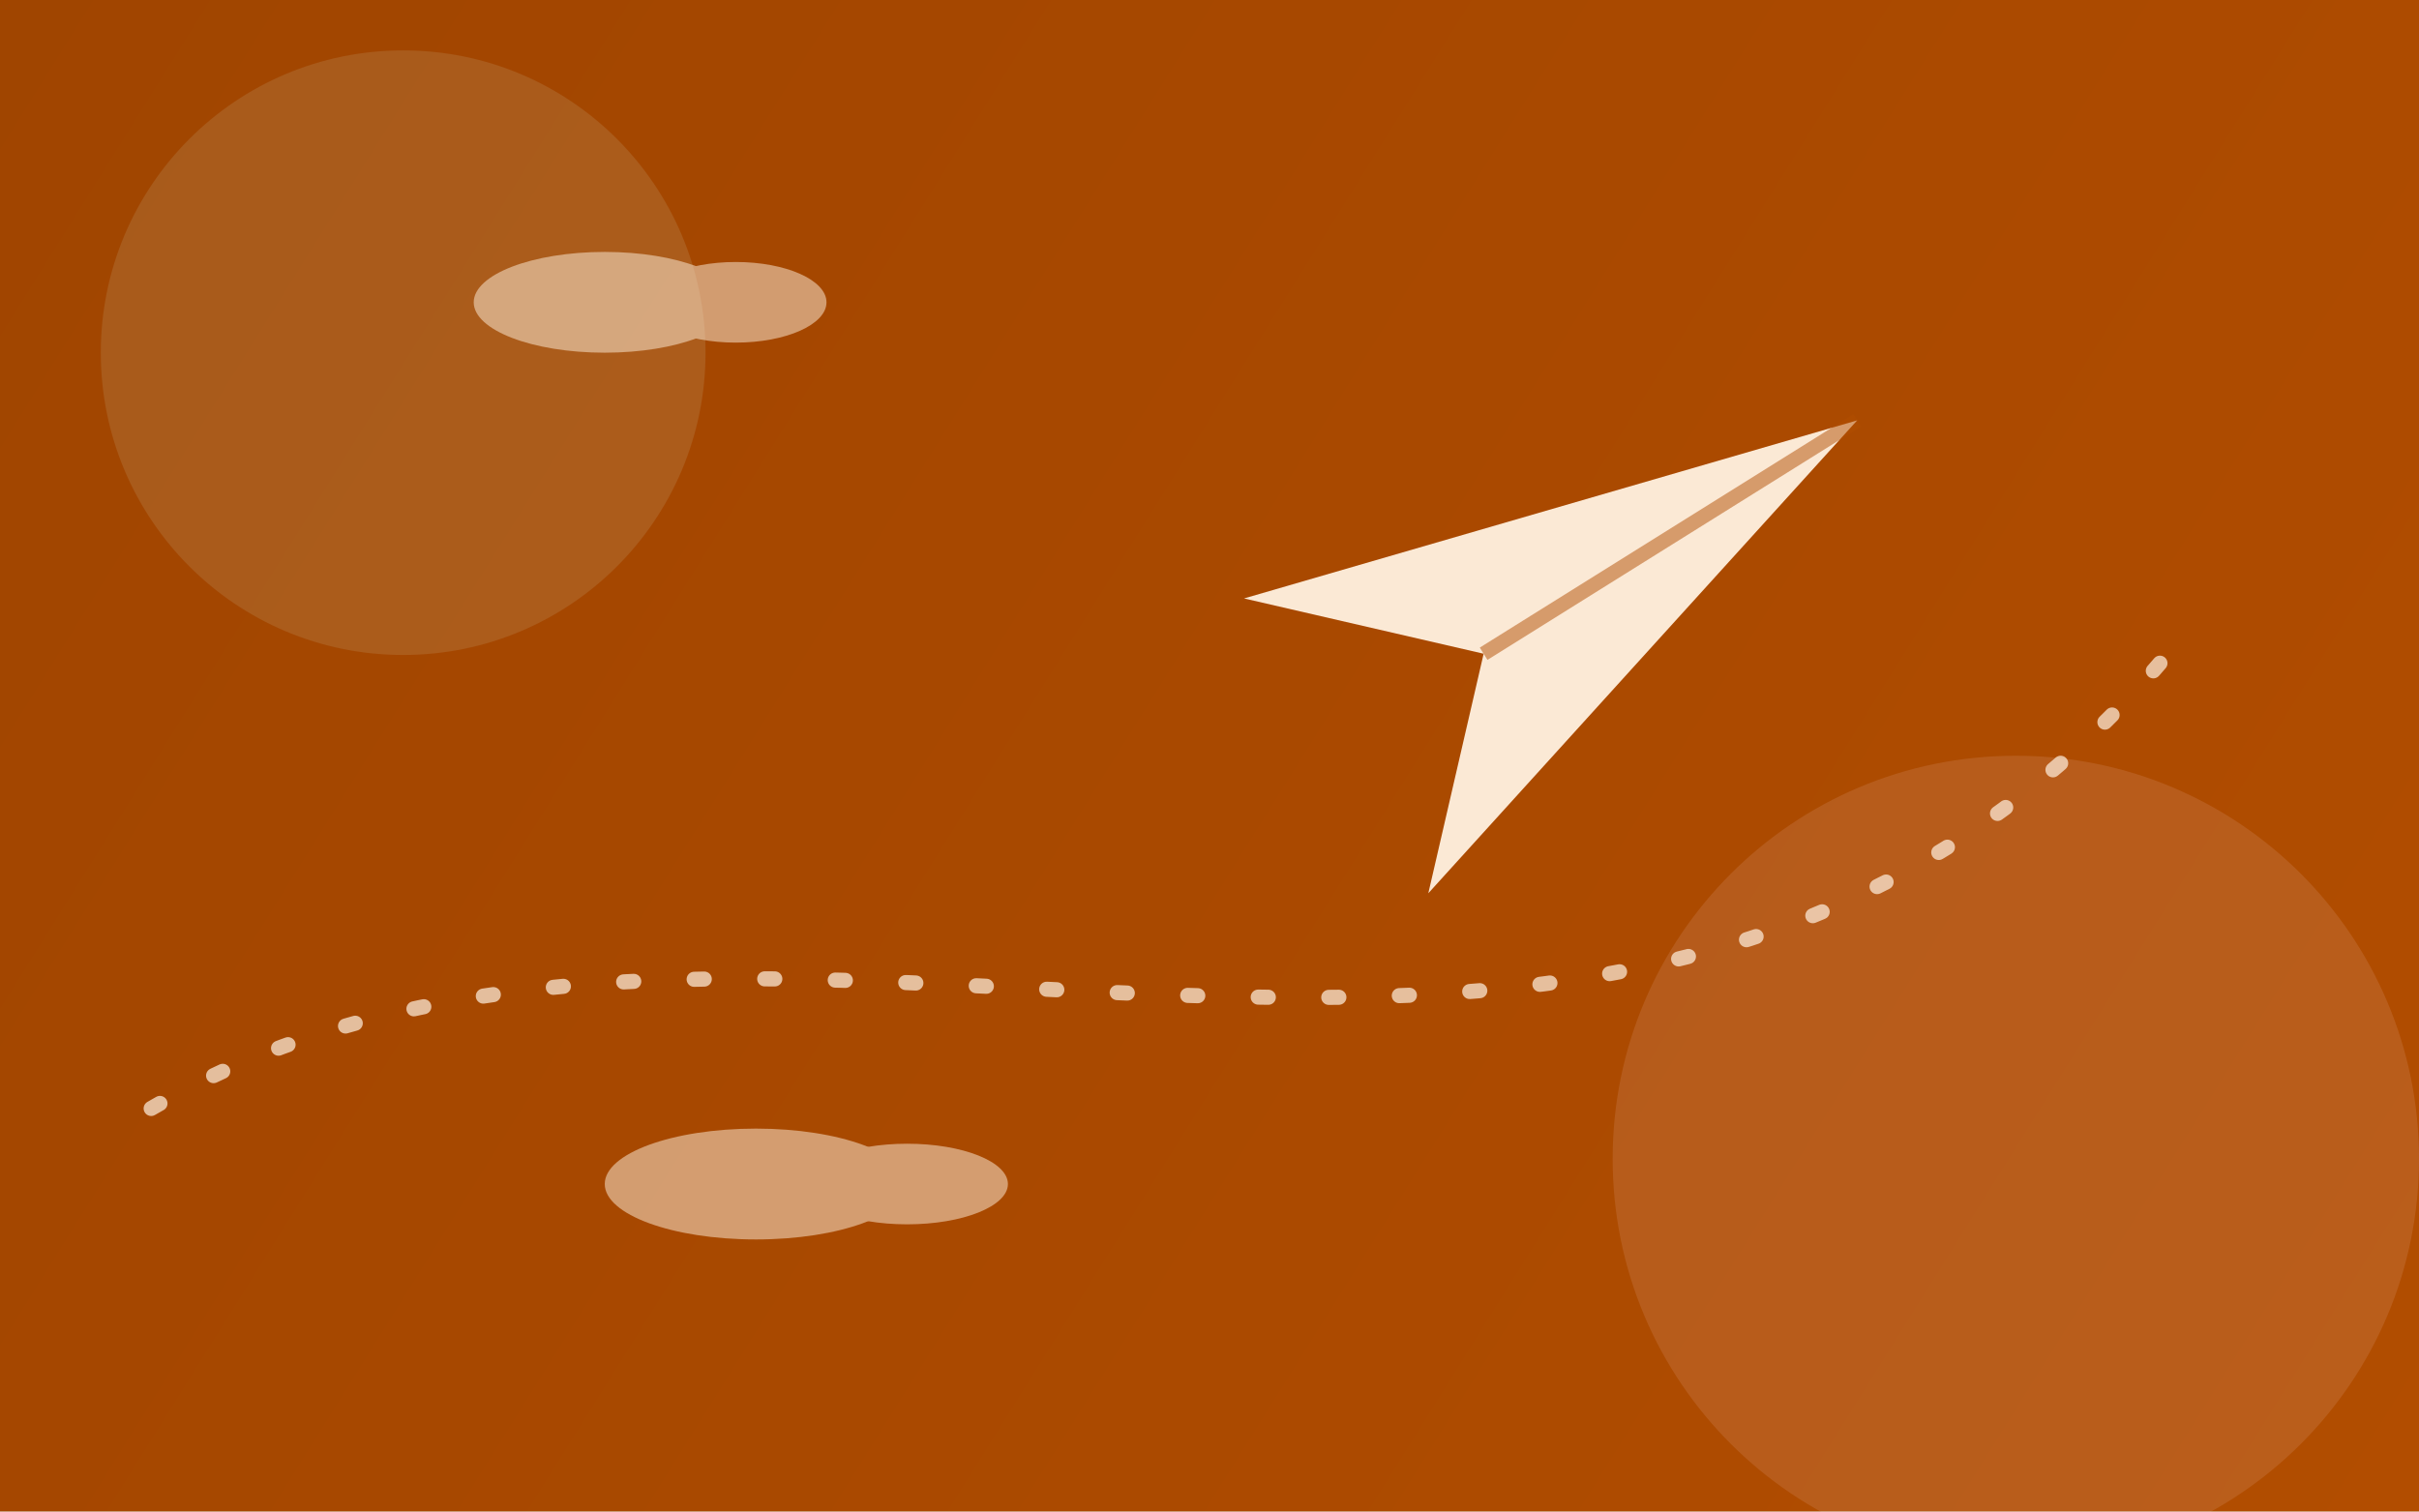
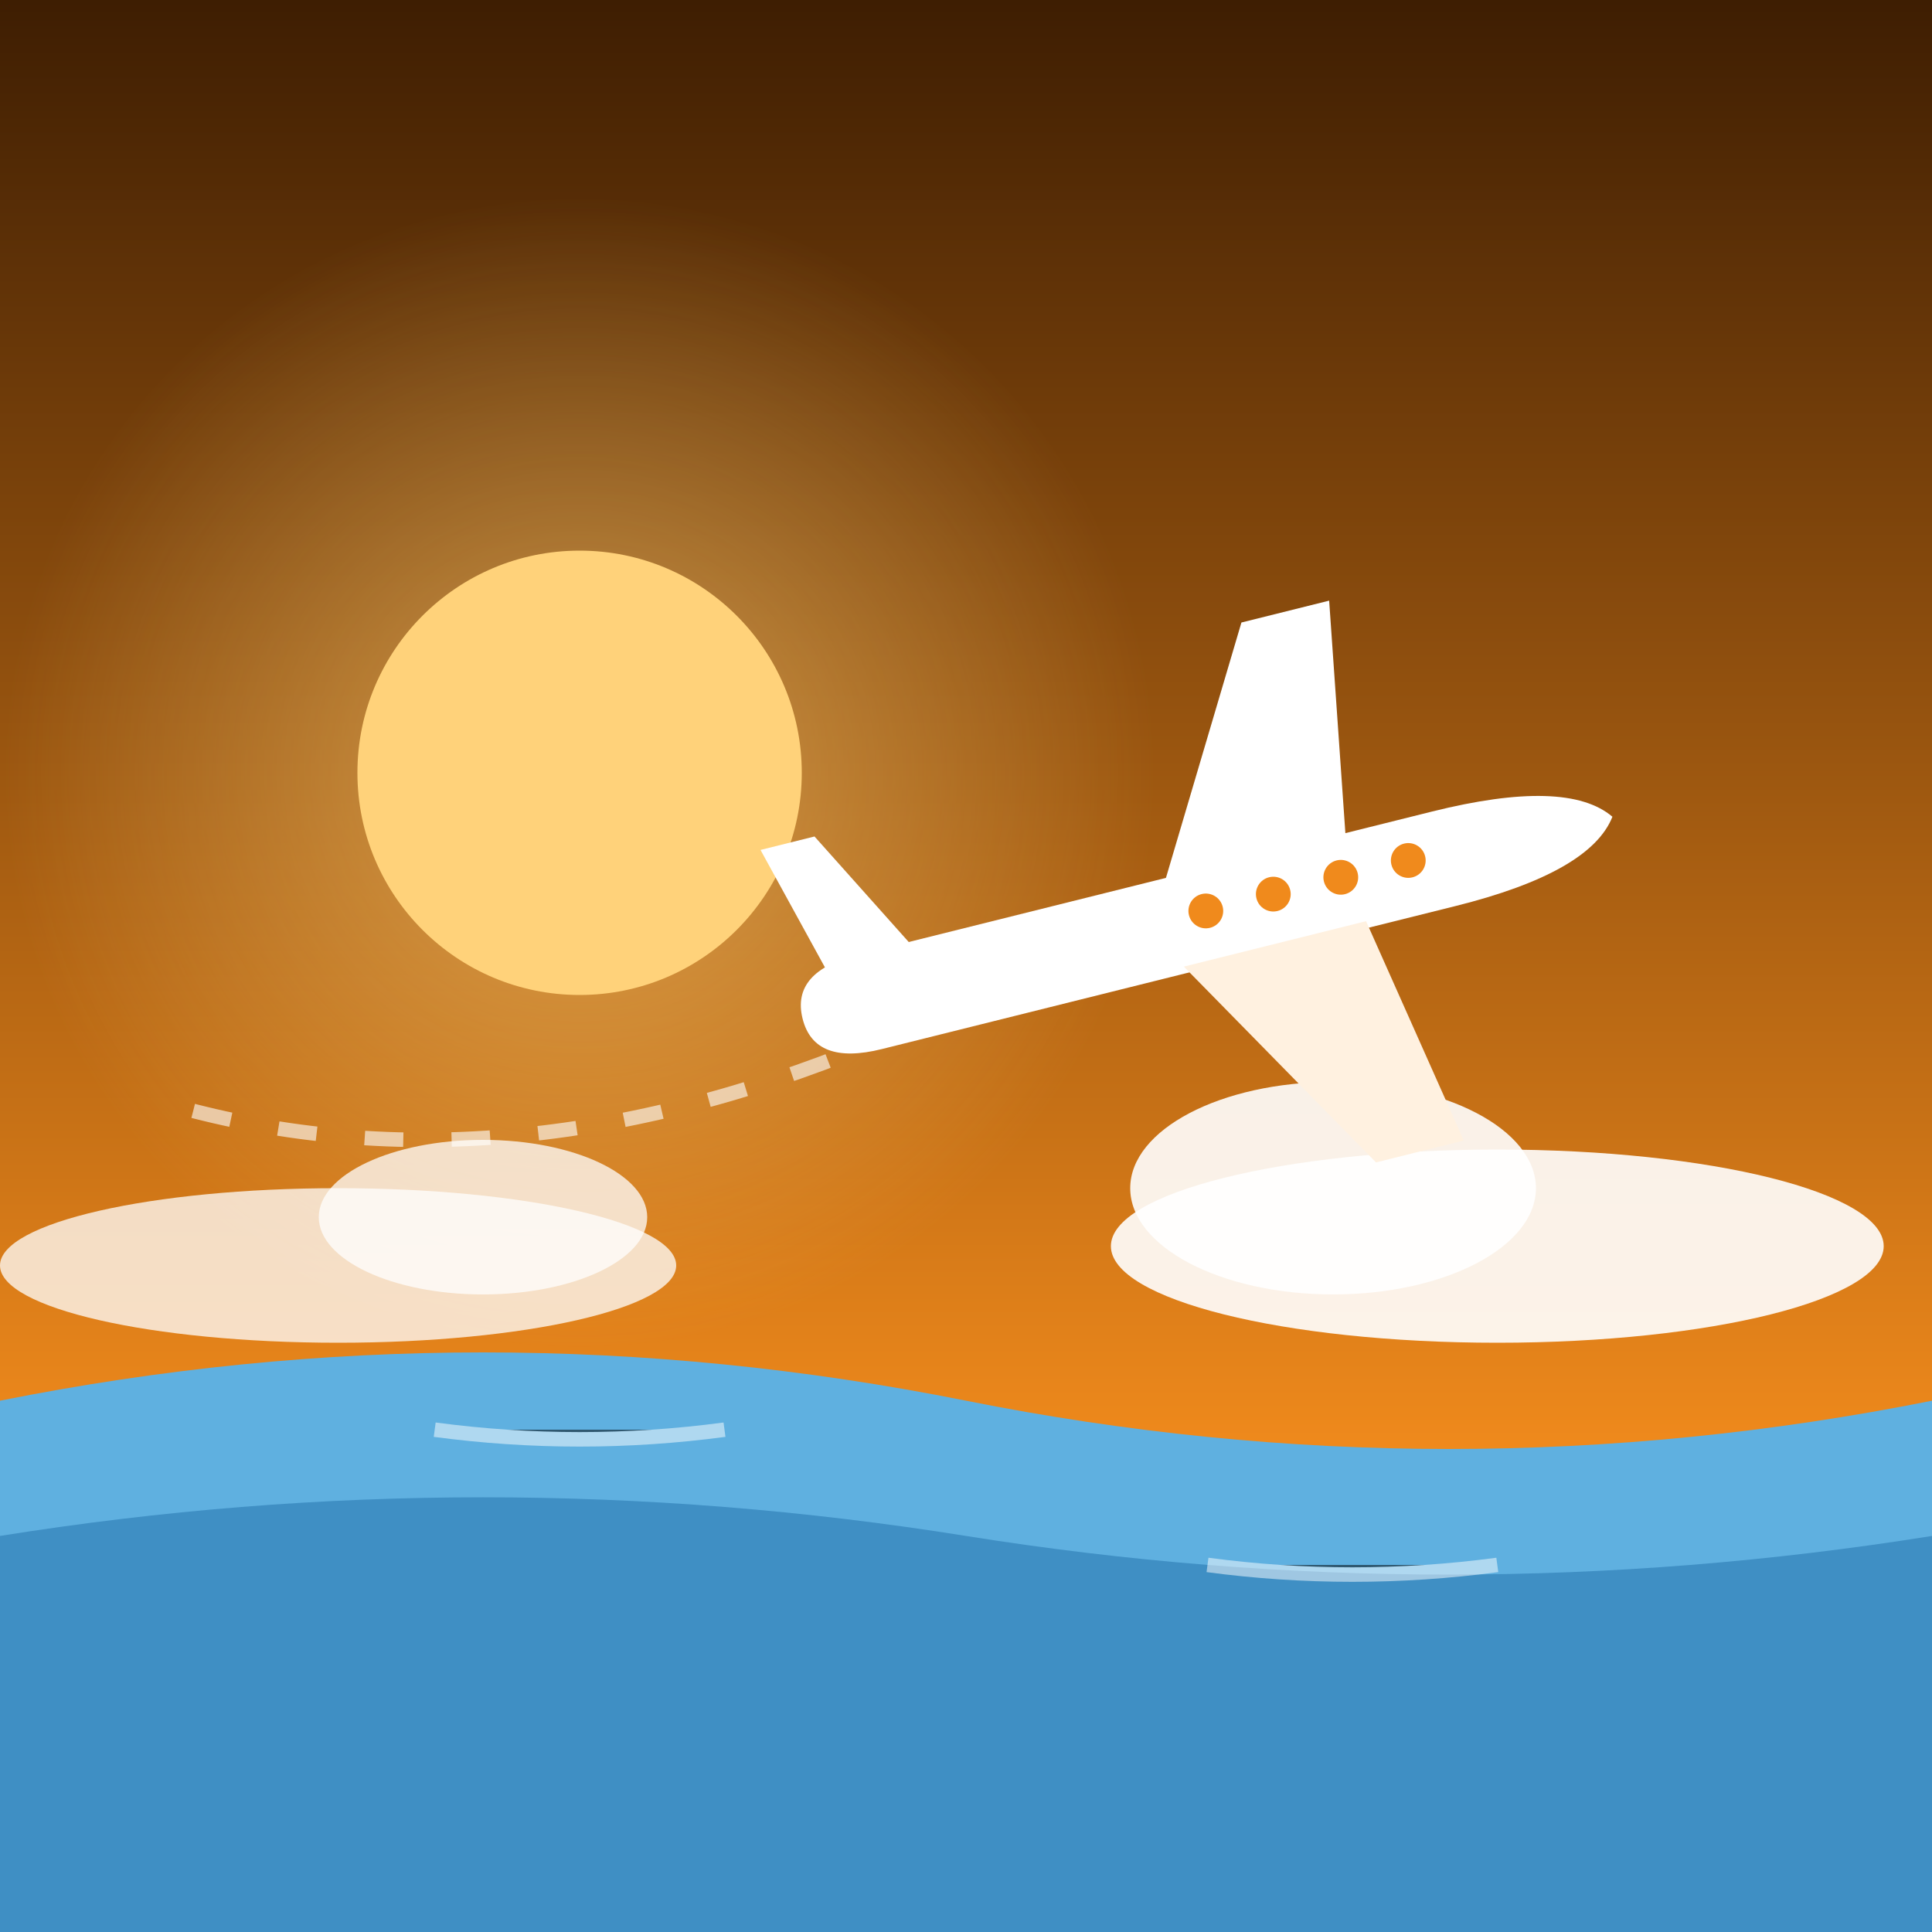
- <svg xmlns="http://www.w3.org/2000/svg" viewBox="0 0 480 300" role="img" aria-label="טיול">
+ <svg xmlns="http://www.w3.org/2000/svg" viewBox="0 0 400 400" preserveAspectRatio="xMidYMid slice" role="img" aria-label="טיול">
  <defs>
-     <linearGradient id="gTripBg" x1="0" y1="0" x2="480" y2="300" gradientUnits="userSpaceOnUse">
-       <stop offset="0" stop-color="#a04500" />
-       <stop offset="1" stop-color="#b24d00" />
+     <linearGradient id="sky" x1="0" y1="0" x2="0" y2="1">
+       <stop offset="0" stop-color="#3d1d02" />
+       <stop offset="0.75" stop-color="#f08a1c" />
+       <stop offset="1" stop-color="#ffa94d" />
+     </linearGradient>
+     <linearGradient id="skyDeep" x1="0" y1="0" x2="0" y2="1">
+       <stop offset="0" stop-color="#3d1d02" />
+       <stop offset="1" stop-color="#a04500" />
+     </linearGradient>
+     <radialGradient id="glow">
+       <stop offset="0" stop-color="#fff" stop-opacity="0.6" />
+       <stop offset="1" stop-color="#fff" stop-opacity="0" />
+     </radialGradient>
+     <radialGradient id="warm">
+       <stop offset="0" stop-color="#ffd27a" stop-opacity="0.7" />
+       <stop offset="1" stop-color="#ffd27a" stop-opacity="0" />
+     </radialGradient>
+     <linearGradient id="beam" x1="0" y1="0" x2="0" y2="1">
+       <stop offset="0" stop-color="#fff" stop-opacity="0.4" />
+       <stop offset="1" stop-color="#fff" stop-opacity="0" />
    </linearGradient>
  </defs>
-   <rect width="480" height="300" fill="url(#gTripBg)" />
-   <circle cx="80" cy="70" r="60" fill="#ddf3e4" opacity="0.12" />
-   <circle cx="400" cy="230" r="80" fill="#ffe1e9" opacity="0.12" />
-   <path d="M30 220 C 150 150, 320 260, 430 130" fill="none" stroke="#fff1e0" stroke-width="3" stroke-dasharray="2 12" stroke-linecap="round" opacity="0.7" />
-   <g fill="#fff1e0" opacity="0.5">
-     <ellipse cx="120" cy="60" rx="26" ry="10" />
-     <ellipse cx="146" cy="60" rx="18" ry="8" />
-     <ellipse cx="150" cy="235" rx="30" ry="11" />
-     <ellipse cx="180" cy="235" rx="20" ry="8" />
+   <rect width="400" height="400" fill="url(#sky)" />
+   <circle cx="120" cy="160" r="120" fill="url(#warm)" opacity="0.8" />
+   <circle cx="120" cy="160" r="46" fill="#ffd27a" />
+   <path d="M0 290q100-20 200 0t200 0V400H0Z" fill="#5fb0e0" />
+   <path d="M0 318q100-16 200 0t200 0V400H0Z" fill="#3f8fc4" />
+   <path d="M90 296q30 4 60 0" stroke="#fff" stroke-width="3" opacity="0.5" />
+   <path d="M250 324q30 4 60 0" stroke="#fff" stroke-width="3" opacity="0.5" />
+   <g fill="#fff">
+     <ellipse cx="310" cy="258" rx="80" ry="20" opacity="0.9" />
+     <ellipse cx="276" cy="246" rx="42" ry="22" opacity="0.9" />
+     <ellipse cx="70" cy="262" rx="70" ry="16" opacity="0.75" />
+     <ellipse cx="100" cy="252" rx="34" ry="16" opacity="0.75" />
  </g>
-   <g transform="translate(310,120) rotate(-32) scale(1.15)" fill="#fff1e0" opacity="0.95">
-     <path d="M60 0 L-46 -30 L-16 0 L-46 30 Z" />
-     <path d="M60 0 L-16 0" stroke="#b24d00" stroke-width="2.5" opacity="0.5" />
+   <path d="M40 230q70 18 150-18" stroke="#fff" stroke-width="3" stroke-dasharray="8 10" fill="none" opacity="0.6" />
+   <g transform="translate(250 190) rotate(-14) scale(0.72)">
+     <path d="M-120 0q0-14 20-14h170q40 0 50 14q-10 14-50 14h-170q-20 0-20-14Z" fill="#fff" />
+     <path d="M-10-12 30-80h26l-12 68Z" fill="#fff" />
+     <path d="M-10 12 30 80h26l-12-68Z" fill="#fff1e0" />
+     <path d="M-110-12-120-50h16l20 38Z" fill="#fff" />
+     <g fill="#f08a1c">
+       <circle cx="60" cy="-2" r="5" />
+       <circle cx="40" cy="-2" r="5" />
+       <circle cx="20" cy="-2" r="5" />
+       <circle cx="0" cy="-2" r="5" />
+     </g>
  </g>
</svg>
